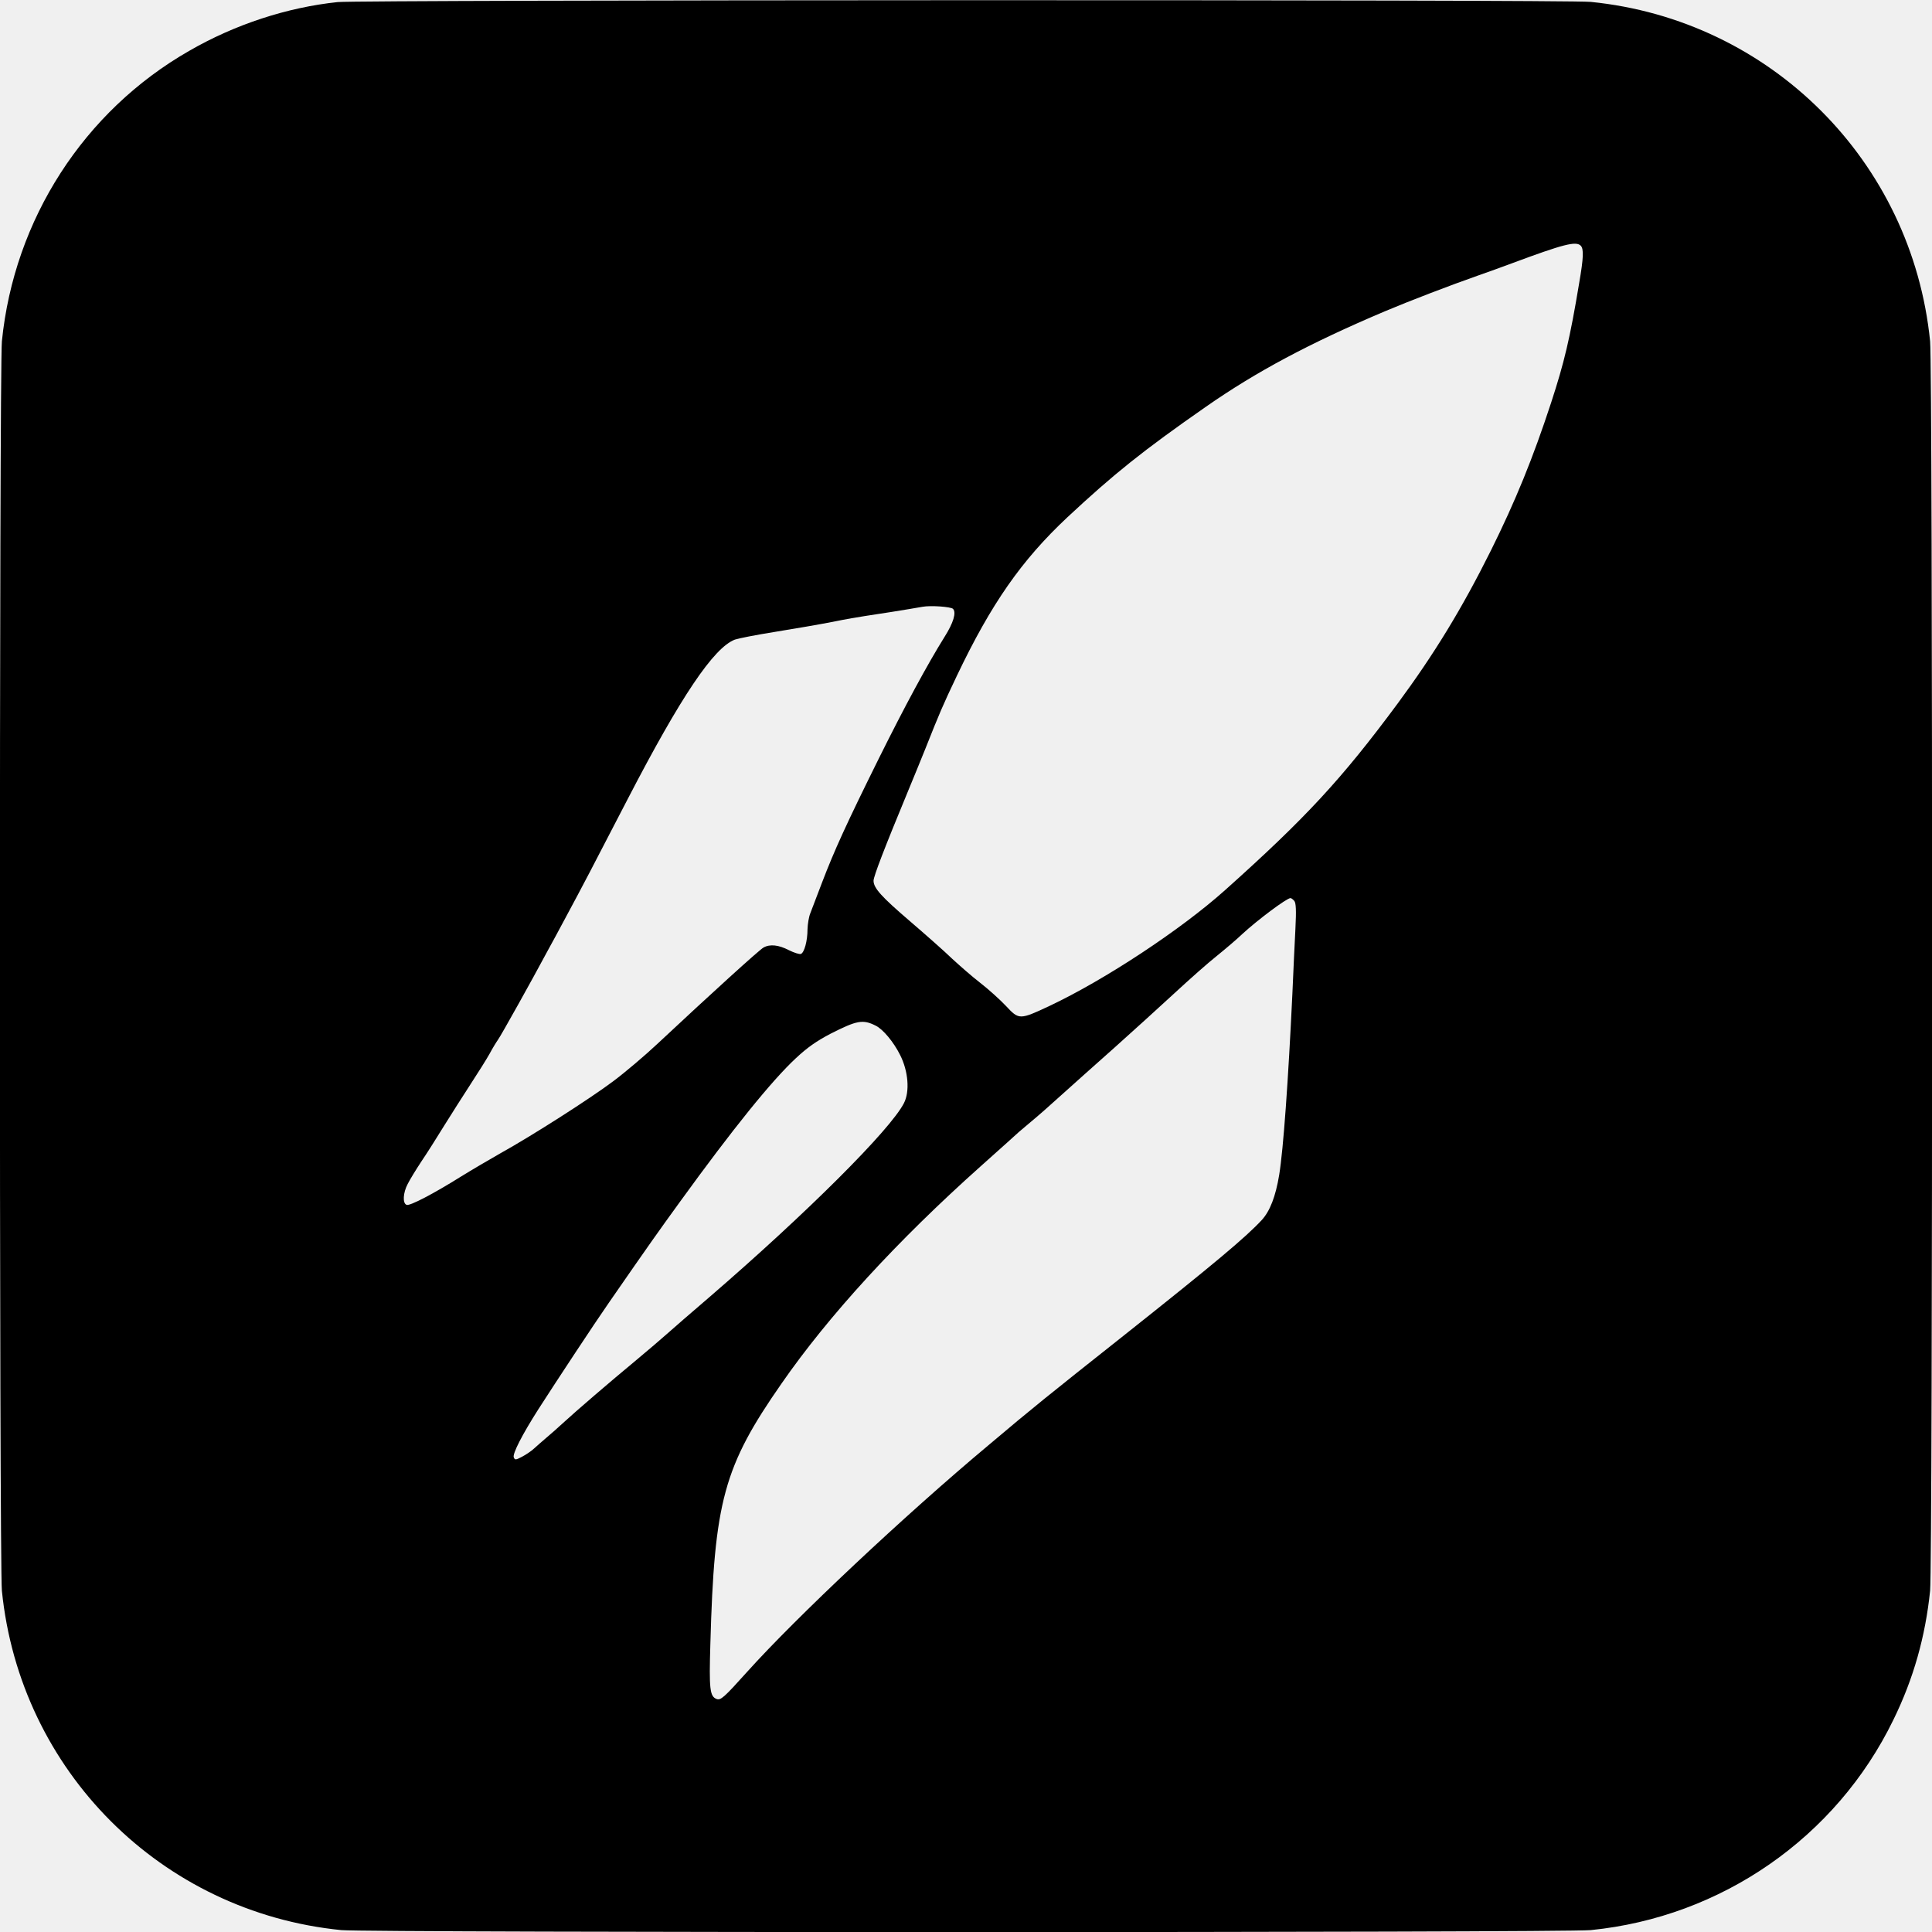
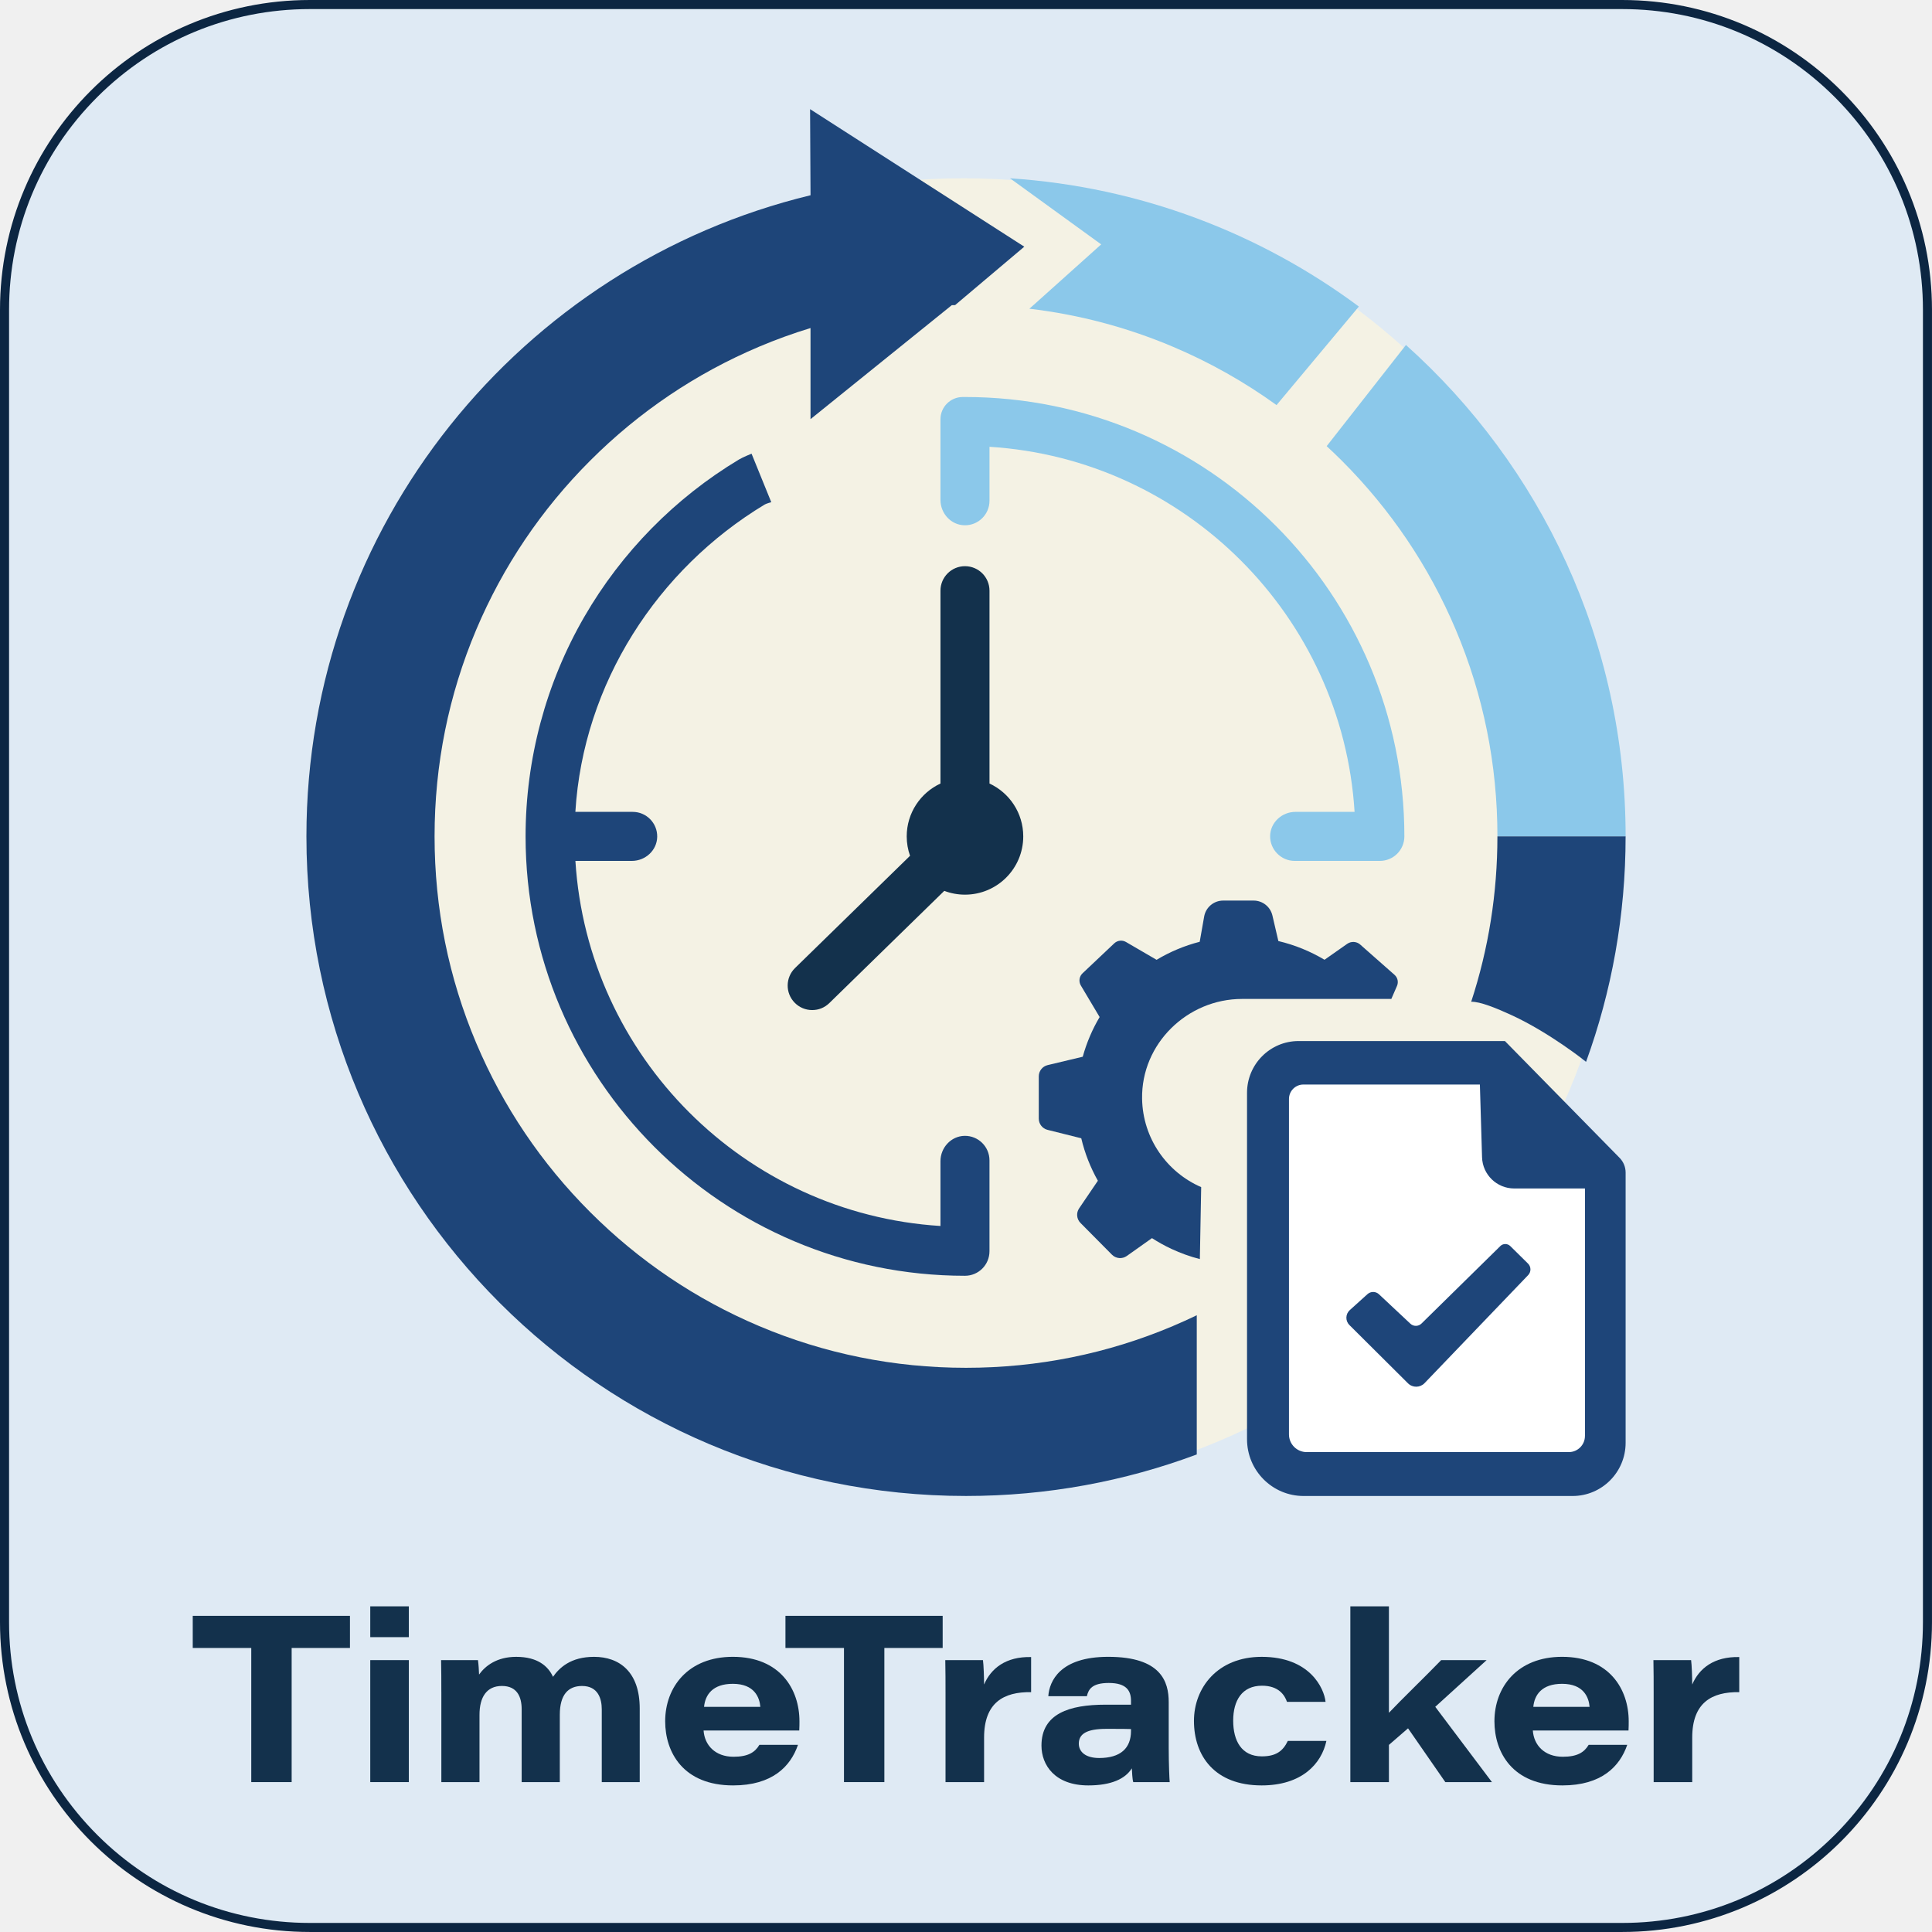
- <svg xmlns="http://www.w3.org/2000/svg" version="1.0" width="1024pt" height="1024pt" viewBox="0 0 1024 1024" preserveAspectRatio="xMidYMid meet">
-   <g transform="translate(0,1024) scale(0.1,-0.1)" fill="#000000" stroke="none">
-     <path d="M1790 10229 c-267 -28 -544 -118 -788 -259 -557 -319 -927 -892 -992 -1539 -14 -143 -14 -6479 0 -6622 96 -955 845 -1704 1799 -1799 143 -14 6479 -14 6622 0 693 69 1301 491 1604 1114 107 218 170 442 195 685 14 143 14 6479 0 6622 -96 955 -846 1704 -1799 1799 -129 13 -6516 11 -6641 -1z m6588 -1291 c17 -17 15 -65 -8 -198 -49 -295 -79 -421 -149 -635 -96 -293 -188 -519 -319 -783 -154 -309 -300 -548 -495 -812 -297 -401 -487 -606 -914 -988 -236 -211 -637 -475 -929 -613 -160 -75 -163 -75 -232 -1 -31 33 -93 89 -137 123 -44 34 -111 93 -150 129 -38 37 -140 127 -225 200 -148 127 -190 173 -190 212 0 23 59 176 182 473 30 72 71 173 92 225 77 194 92 229 167 387 183 384 343 613 586 841 248 231 400 353 733 585 268 187 551 338 950 507 128 54 344 137 495 190 50 17 131 47 180 65 271 101 338 118 363 93z m-3327 -1925 c19 -19 2 -75 -45 -149 -91 -146 -212 -370 -348 -644 -174 -351 -236 -488 -300 -655 -27 -71 -56 -146 -63 -165 -8 -19 -14 -57 -15 -85 0 -62 -17 -124 -35 -131 -7 -3 -36 6 -64 20 -54 28 -100 33 -134 14 -20 -10 -283 -249 -562 -510 -66 -62 -172 -152 -235 -199 -124 -93 -429 -288 -600 -383 -58 -33 -150 -87 -205 -121 -147 -92 -273 -158 -290 -151 -22 8 -19 64 6 111 11 22 44 76 73 120 30 44 84 130 121 190 38 61 101 160 140 220 40 61 85 133 100 160 15 28 35 61 45 75 17 24 180 316 259 464 22 39 69 127 106 196 76 141 136 255 322 615 283 546 456 802 568 845 17 6 112 25 213 41 100 16 238 40 305 53 67 14 145 27 172 31 44 6 233 36 305 49 44 8 150 0 161 -11z m1809 -1548 c9 -11 11 -49 6 -147 -4 -73 -11 -227 -16 -343 -22 -463 -48 -828 -70 -962 -19 -115 -49 -192 -92 -239 -83 -90 -251 -231 -726 -608 -415 -329 -485 -385 -723 -586 -446 -373 -1019 -912 -1278 -1200 -124 -138 -141 -153 -163 -145 -36 14 -40 52 -33 290 21 759 70 941 378 1383 249 359 612 755 1052 1148 110 98 202 181 205 184 3 3 32 27 65 55 33 27 107 92 165 145 58 52 184 165 280 250 95 85 237 214 314 285 78 72 179 162 226 199 47 38 108 90 135 116 79 73 235 190 255 190 4 0 13 -7 20 -15z m-2219 -661 c39 -19 95 -86 130 -156 43 -85 52 -193 20 -255 -72 -141 -514 -582 -1031 -1028 -96 -82 -197 -170 -225 -195 -28 -25 -104 -90 -170 -145 -127 -105 -310 -262 -385 -331 -25 -23 -63 -57 -85 -75 -22 -19 -51 -44 -65 -57 -14 -13 -42 -32 -63 -43 -34 -18 -38 -18 -44 -3 -7 19 44 119 130 254 97 151 298 456 376 568 214 309 263 378 377 535 276 381 483 638 612 758 61 57 108 90 184 130 140 71 171 77 239 43z" />
+ <svg xmlns="http://www.w3.org/2000/svg" id="Layer_1" data-name="Layer 1" viewBox="0 0 1064 1064">
+   <defs>
+     <style>
+       .cls-1 {
+         fill: #8bc8ea;
+       }
+ 
+       .cls-2 {
+         fill: #13314c;
+       }
+ 
+       .cls-3 {
+         fill: #1e4579;
+       }
+ 
+       .cls-4 {
+         fill: #0c2642;
+       }
+ 
+       .cls-5 {
+         fill: #f4f2e4;
+       }
+ 
+       .cls-6 {
+         fill: #dfeaf4;
+       }
+ 
+       .cls-7 {
+         fill: #fff;
+         stroke: #1e4579;
+         stroke-miterlimit: 10;
+       }
+     </style>
+   </defs>
+   <g>
+     <path class="cls-6" d="M170.64,2.5h722.71c92.8,0,168.14,75.34,168.14,168.14v722.71c0,92.8-75.34,168.14-168.14,168.14H170.64c-92.8,0-168.14-75.34-168.14-168.14V170.64C2.5,77.84,77.84,2.5,170.64,2.5Z" />
+     <path class="cls-4" d="M893.36,5c44.25,0,85.84,17.23,117.13,48.52s48.52,72.88,48.52,117.13v722.71c0,44.25-17.23,85.84-48.52,117.13-31.29,31.29-72.88,48.52-117.13,48.52H170.64c-44.25,0-85.84-17.23-117.13-48.52-31.29-31.29-48.52-72.88-48.52-117.13V170.64c0-44.25,17.23-85.84,48.52-117.13C84.8,22.23,126.4,5,170.64,5h722.71M893.36,0H170.64C76.4,0,0,76.4,0,170.64v722.71c0,94.24,76.4,170.64,170.64,170.64h722.71c94.24,0,170.64-76.4,170.64-170.64V170.64c0-94.24-76.4-170.64-170.64-170.64h0Z" />
+   </g>
+   <circle class="cls-5" cx="530.64" cy="460.09" r="361.9" />
+   <path class="cls-7" d="M694.01,584.78h98.79c51.92,0,94.07,42.15,94.07,94.07v131.72h-192.86v-225.79h0Z" />
+   <g>
+     <path class="cls-1" d="M774.29,189.99l-43.66,55.72c2.81,2.6,5.59,5.25,8.32,7.97,26.9,26.9,48.01,58.21,62.75,93.05,15.24,36.03,22.97,74.36,22.97,113.9h70.6c0-107.52-46.73-204.12-120.97-270.63Z" />
+     <path class="cls-1" d="M569.22,167.96l-2.33,2.06c27.22,3.21,53.67,10.2,79,20.91,20.3,8.59,39.4,19.36,57.13,32.16l45.34-54.27c-54.36-40.37-120.4-65.9-192.12-70.63l50.21,36.4-37.22,33.37Z" />
+     <path class="cls-3" d="M832.6,559.13c20.95,9.67,40.81,25.54,40.88,25.65,14.09-38.74,21.78-80.55,21.78-124.16h-70.6c0,31.3-4.86,61.83-14.44,91.08,4.79-.2,14.04,3.58,22.38,7.43Z" />
+     <path class="cls-3" d="M645.9,730.31c-36.04,15.24-74.36,22.97-113.9,22.97s-77.86-7.73-113.9-22.97c-34.84-14.74-66.15-35.85-93.05-62.75-26.9-26.9-48.01-58.21-62.75-93.05-15.24-36.04-22.97-74.36-22.97-113.9s7.73-77.86,22.97-113.9c14.74-34.84,35.85-66.15,62.75-93.05,26.9-26.9,58.21-48.01,93.05-62.75,9.27-3.92,18.71-7.33,28.27-10.25v50.18l77.8-62.77c.61-.02,1.22-.04,1.84-.05l38.09-32.16-58.48-37.55-59.49-38.2.25,47.42c-159.3,38.5-277.63,181.96-277.63,353.08,0,200.62,162.64,363.26,363.26,363.26,44.71,0,87.52-8.1,127.08-22.87v-76.66c-4.34,2.09-8.73,4.08-13.18,5.96Z" />
+     <g>
+       <path class="cls-1" d="M531.44,218.64h-1.23c-6.77,0-12.27,5.49-12.27,12.27v44.43c0,7.43,5.81,13.81,13.25,13.94,7.57.14,13.75-5.96,13.75-13.5v-29.72c107.81,6.72,194.35,93.26,201.06,201.06h-32.57c-7.43,0-13.81,5.81-13.94,13.25s5.96,13.75,13.5,13.75h46.93c7.46,0,13.5-6.04,13.5-13.5h0c0-133.64-108.34-241.98-241.98-241.98Z" />
+       <path class="cls-3" d="M531.19,625.54c-7.43.14-13.25,6.51-13.25,13.94v35.7c-107.81-6.72-194.33-93.26-201.05-201.06h31.11c7.43,0,13.81-5.81,13.94-13.25.14-7.57-5.96-13.75-13.5-13.75h-31.57c4.32-70.76,45.24-133.69,104.29-169.28.87-.52,3.6-1.27,3.6-1.27l-10.86-26.71s-4.78,1.91-6.96,3.22c-35.16,21.13-64.6,51.07-85.13,86.58-21.17,36.61-32.36,78.44-32.36,120.96,0,133.43,108.55,241.98,241.98,241.98h0c7.46,0,13.5-6.04,13.5-13.5v-50.06c0-7.54-6.18-13.64-13.75-13.5Z" />
+       <path class="cls-2" d="M544.94,431.51v-106.2c0-7.46-6.04-13.5-13.5-13.5s-13.5,6.04-13.5,13.5v106.2c-10.98,5.1-18.59,16.21-18.59,29.11,0,3.74.65,7.34,1.83,10.68l-63.32,61.81c-5.33,5.21-5.44,13.75-.23,19.09,2.64,2.71,6.15,4.07,9.66,4.07s6.8-1.28,9.43-3.84l63.32-61.81c3.54,1.35,7.39,2.09,11.4,2.09,17.72,0,32.09-14.37,32.09-32.09,0-12.9-7.61-24.01-18.59-29.11Z" />
+     </g>
+     <path class="cls-3" d="M891.96,637.67l-63.16-64.34h-113.63c-15.69,0-28.4,12.76-28.4,28.5v190.78c0,17.27,13.95,31.27,31.16,31.27h148.13c16.13,0,29.21-13.12,29.21-29.31v-148.81c0-3.02-1.19-5.93-3.3-8.08ZM872.87,790.81c0,4.92-3.99,8.9-8.9,8.9h-144.35c-5.39,0-9.75-4.37-9.75-9.75v-184.73c0-4.39,3.56-7.95,7.95-7.95h97.19l1.19,40.05c.28,9.57,8.13,17.19,17.7,17.19h38.98v136.3Z" />
+     <path class="cls-3" d="M826.24,686.27l-43.39,42.64c-1.69,1.66-4.4,1.7-6.13.07l-17.29-16.2c-1.77-1.66-4.52-1.69-6.33-.06l-9.74,8.79c-2.42,2.18-2.51,5.94-.2,8.23l32.27,32.1c2.53,2.52,6.64,2.47,9.11-.11l57.06-59.5c1.71-1.79,1.67-4.61-.09-6.35l-9.76-9.63c-1.53-1.51-3.98-1.51-5.51,0Z" />
+     <path class="cls-3" d="M749.14,520.21c-2.03-1.79-5.01-1.95-7.22-.4l-12.47,8.75s-.01,0-.02,0c-7.78-4.65-16.33-8.15-25.41-10.3,0,0,0-.02,0-.02l-3.27-14.05c-1.12-4.82-5.41-8.22-10.36-8.22h-16.76c-5.16,0-9.58,3.71-10.47,8.79l-2.45,13.9c-8.46,2.17-16.44,5.55-23.75,9.93l-16.85-9.81c-2.08-1.21-4.71-.91-6.47.75l-17.45,16.48c-1.85,1.75-2.24,4.54-.94,6.73l10.34,17.37c-4.01,6.77-7.15,14.1-9.3,21.86l-19.32,4.61c-2.87.68-4.89,3.25-4.89,6.2v23.28c0,2.92,1.99,5.47,4.83,6.18l18.57,4.64c1.96,8.3,5.07,16.14,9.15,23.38l-10.33,15.21c-1.7,2.51-1.39,5.87.74,8.03l17.34,17.49c2.18,2.2,5.64,2.5,8.17.71l13.87-9.83c3.43,2.21,7.02,4.2,10.75,5.94,4.98,2.32,10.2,4.21,15.62,5.6l.73-39.63c-18.88-8.2-32.17-26.85-32.54-48.65-.52-30.24,24.82-54.99,55.07-54.99h69.92s12.27,0,12.27,0l3.12-7.17c.92-2.11.37-4.57-1.35-6.09l-18.88-16.66Z" />
+   </g>
+   <g>
+     <path class="cls-2" d="M138.38,907.58h-32.23v-17.69h86.58v17.69h-32.11v73.87h-22.24v-73.87Z" />
+     <path class="cls-2" d="M203.91,884.65h21.24v16.97h-21.24v-16.97ZM203.91,914.27h21.24v67.18h-21.24v-67.18Z" />
+     <path class="cls-2" d="M243.05,931.62c0-5.82,0-11.52-.13-17.34h20.31c.37,2.62.5,5.52.6,7.94,3.48-4.85,9.85-9.76,20.45-9.76,11.87,0,17.62,5.2,20.27,11,3.51-4.97,9.73-11,22.62-11,14.07,0,25.14,8.39,25.14,28.42v40.58h-20.9v-40.07c0-5.85-2.04-12.88-10.86-12.88-7.63,0-12.25,4.79-12.25,15.86v37.09h-21.01v-40.17c0-6.63-2.4-12.79-10.87-12.79s-12.35,6.21-12.35,15.91v37.04h-21.01v-49.83Z" />
+     <path class="cls-2" d="M387.48,953.03c.55,8.12,6.44,14.46,16.5,14.46,8.02,0,11.81-2.45,14.25-6.58h21.24c-4.05,11.9-14.15,22.36-35.72,22.36-27.5,0-37.42-18.24-37.42-35.32,0-18.92,12.72-35.5,37.26-35.5,26.14,0,36.69,18,36.69,35.5,0,1.7,0,2.92-.11,5.07h-52.69ZM418.74,940.02c-.42-5.13-3.19-12.7-15.16-12.7-11.16,0-15.21,6.09-15.84,12.7h31Z" />
+     <path class="cls-2" d="M464.8,907.58h-32.23v-17.69h86.58v17.69h-32.11v73.87h-22.24v-73.87Z" />
+     <path class="cls-2" d="M520.72,932.53c0-6.08,0-12.17-.13-18.25h20.75c.36,2.38.62,9.81.62,13.43,3.75-8.84,11.96-15.47,25.9-15.13v19.33c-15.2-.24-25.9,5.85-25.9,25.01v24.54h-21.24v-48.92Z" />
+     <path class="cls-2" d="M643.64,962.62c0,8.73.39,17.38.54,18.83h-20.07c-.52-1.6-.67-5.7-.78-7.59-3.61,5.81-11.35,9.41-23.98,9.41-18.38,0-25.79-11.2-25.79-21.93,0-17.64,15.44-22.53,35.24-22.53h14.07v-2.12c0-5.44-2.37-9.84-12.22-9.84-9.18,0-11.2,3.44-12.08,7.29h-21.24c.57-8.28,6.42-21.69,32.99-21.69,29.17,0,33.32,13.74,33.32,24.97v25.2ZM622.87,952.24c-1.54-.11-6.17-.11-13.7-.11-10.8,0-15.04,2.84-15.04,8.14,0,4.37,3.53,7.91,11.23,7.91,11.65,0,17.51-5.33,17.51-14.89v-1.04Z" />
+     <path class="cls-2" d="M730.48,958.76c-2.71,12.7-13.63,24.51-35.67,24.51-25.86,0-37.27-16.27-37.27-35.53,0-18.18,12.95-35.28,37.3-35.28,26.61,0,34.39,17.37,35.18,24.8h-21.24c-1.26-3.65-4.52-8.9-13.76-8.9-11.01,0-15.87,8.14-15.87,19.24s4.58,19.67,15.77,19.67c7.66,0,11.59-2.79,14.31-8.5h21.24Z" />
+     <path class="cls-2" d="M764.92,943.27c6.69-7.11,20.23-20.14,28.77-29h25.03l-28.29,25.71,31.21,41.47h-25.67l-20.53-29.62-10.53,9.13v20.5h-21.24v-96.8h21.24v58.62Z" />
+     <path class="cls-2" d="M844.17,953.03c.55,8.12,6.44,14.46,16.5,14.46,8.02,0,11.81-2.45,14.25-6.58h21.24c-4.05,11.9-14.15,22.36-35.72,22.36-27.5,0-37.42-18.24-37.42-35.32,0-18.92,12.72-35.5,37.26-35.5,26.14,0,36.69,18,36.69,35.5,0,1.7,0,2.92-.11,5.07h-52.69ZM875.43,940.02c-.42-5.13-3.19-12.7-15.16-12.7-11.16,0-15.21,6.09-15.84,12.7h31Z" />
+     <path class="cls-2" d="M910.71,932.53c0-6.08,0-12.17-.13-18.25h20.75c.36,2.38.62,9.81.62,13.43,3.75-8.84,11.96-15.47,25.9-15.13v19.33c-15.2-.24-25.9,5.85-25.9,25.01v24.54h-21.24v-48.92Z" />
  </g>
</svg>
